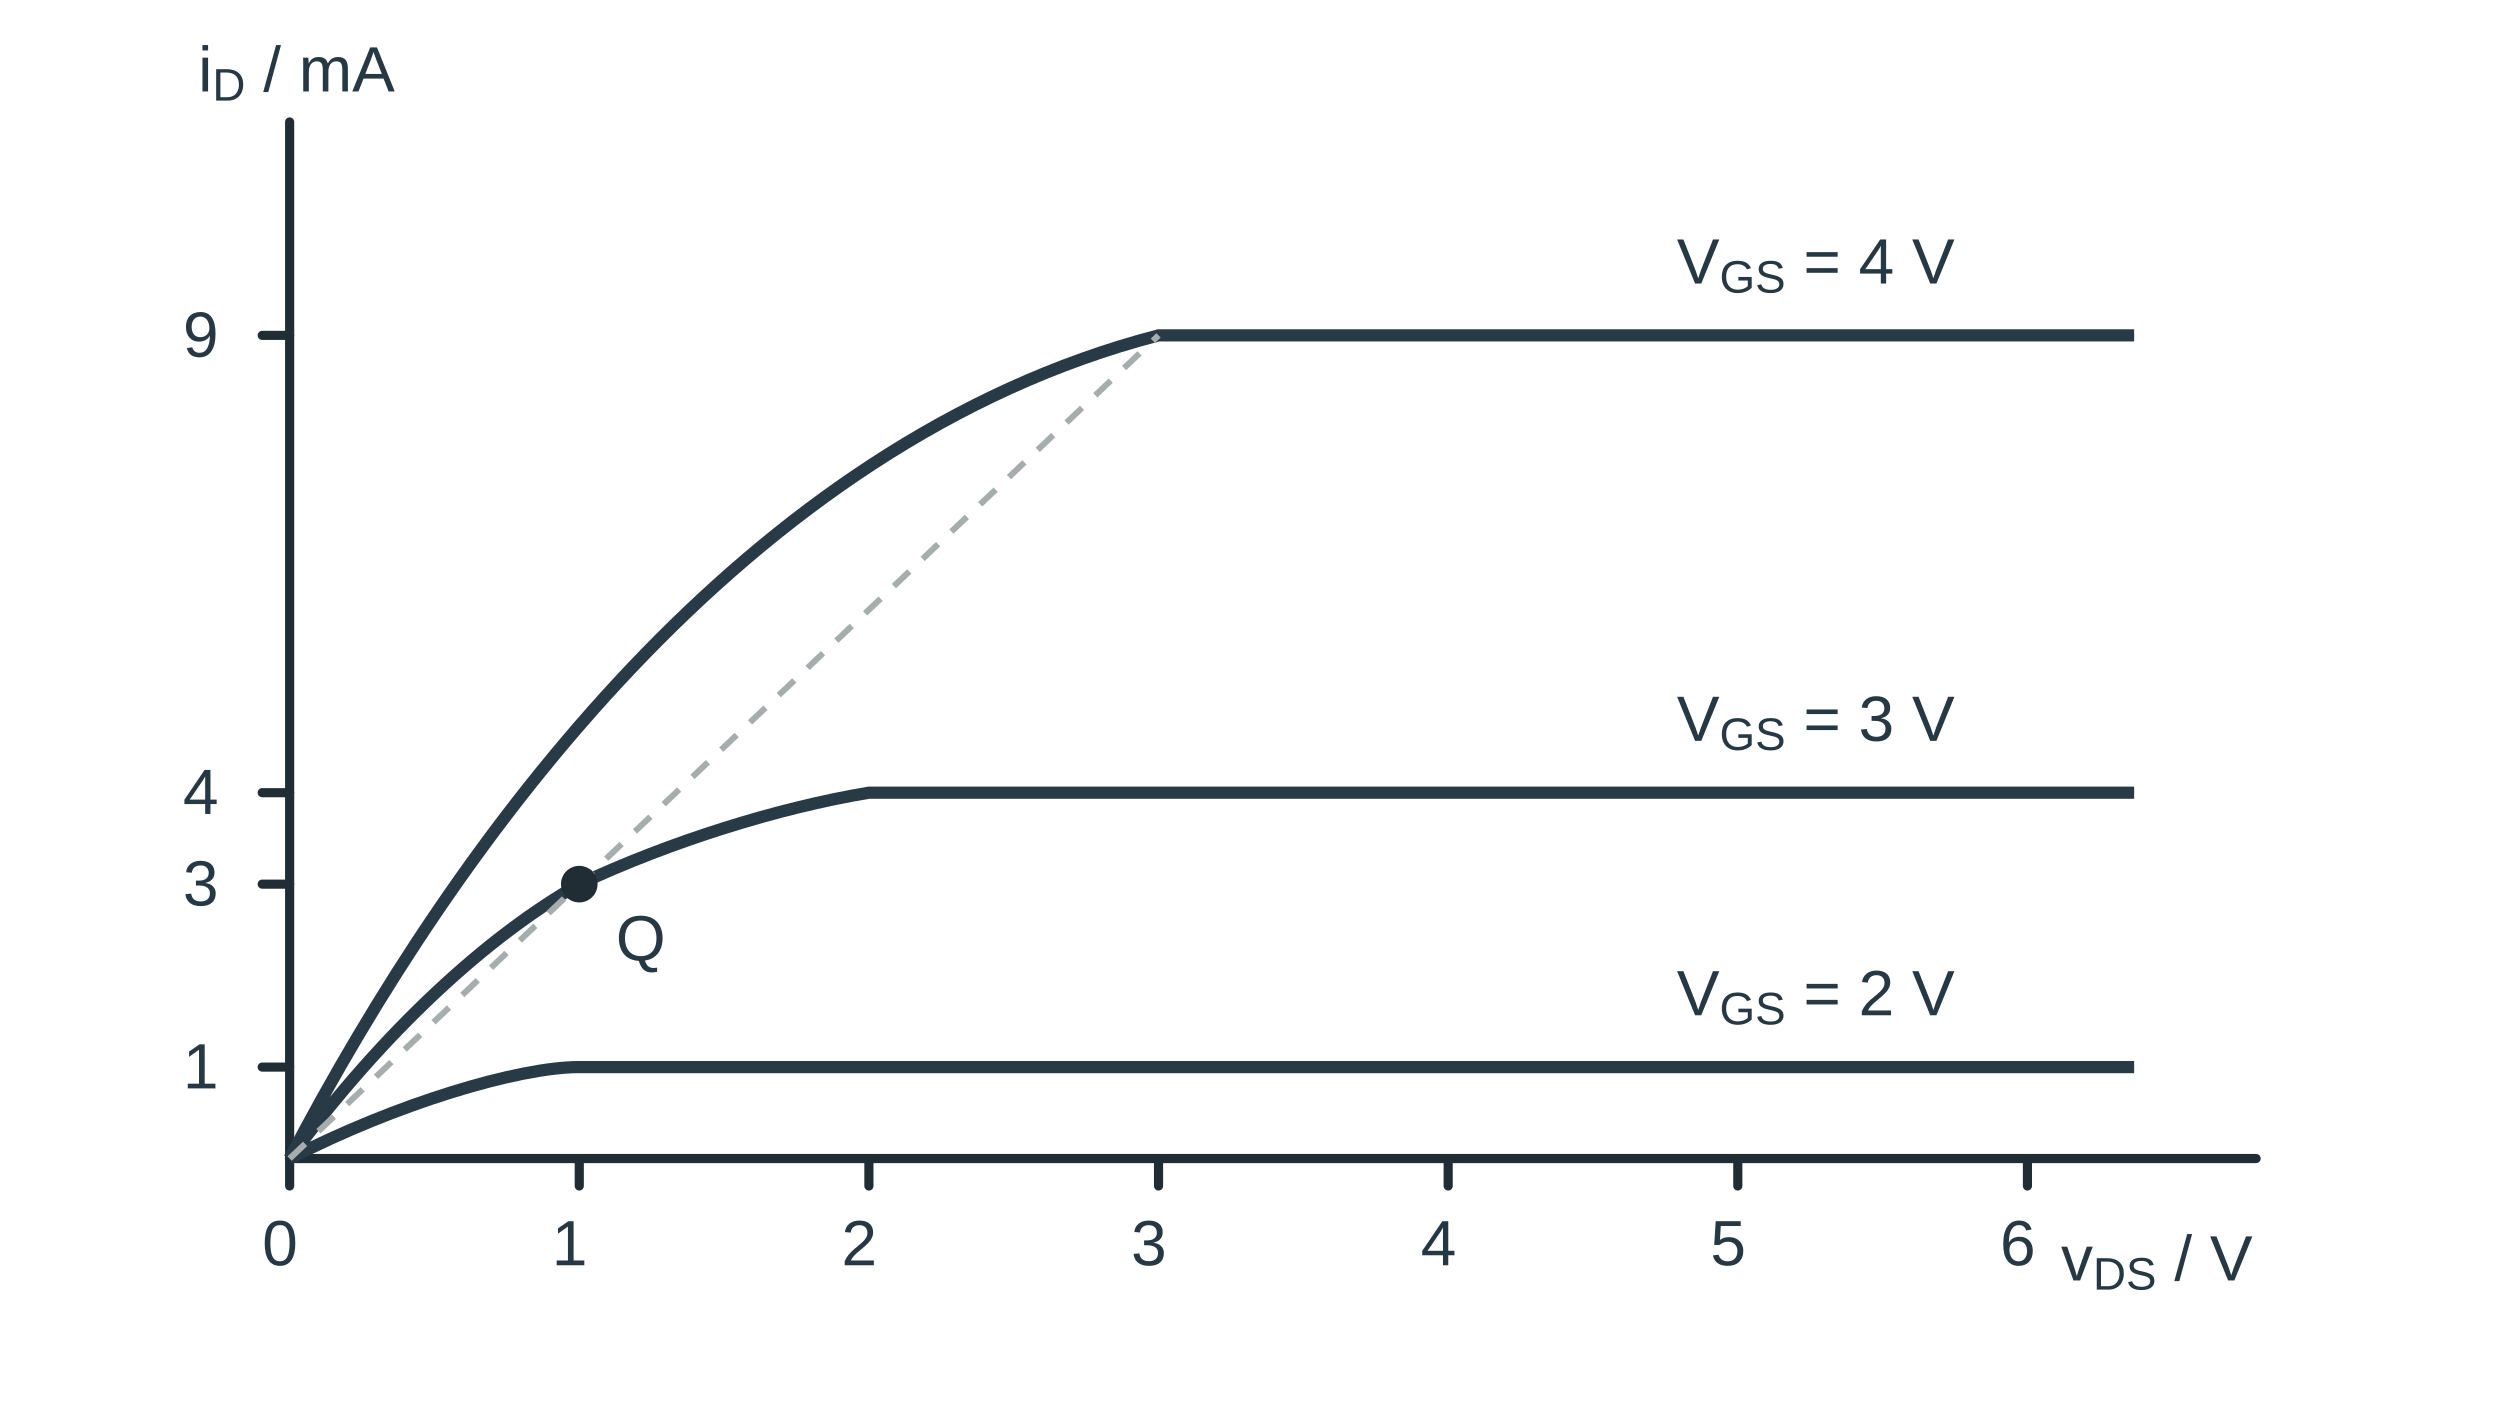
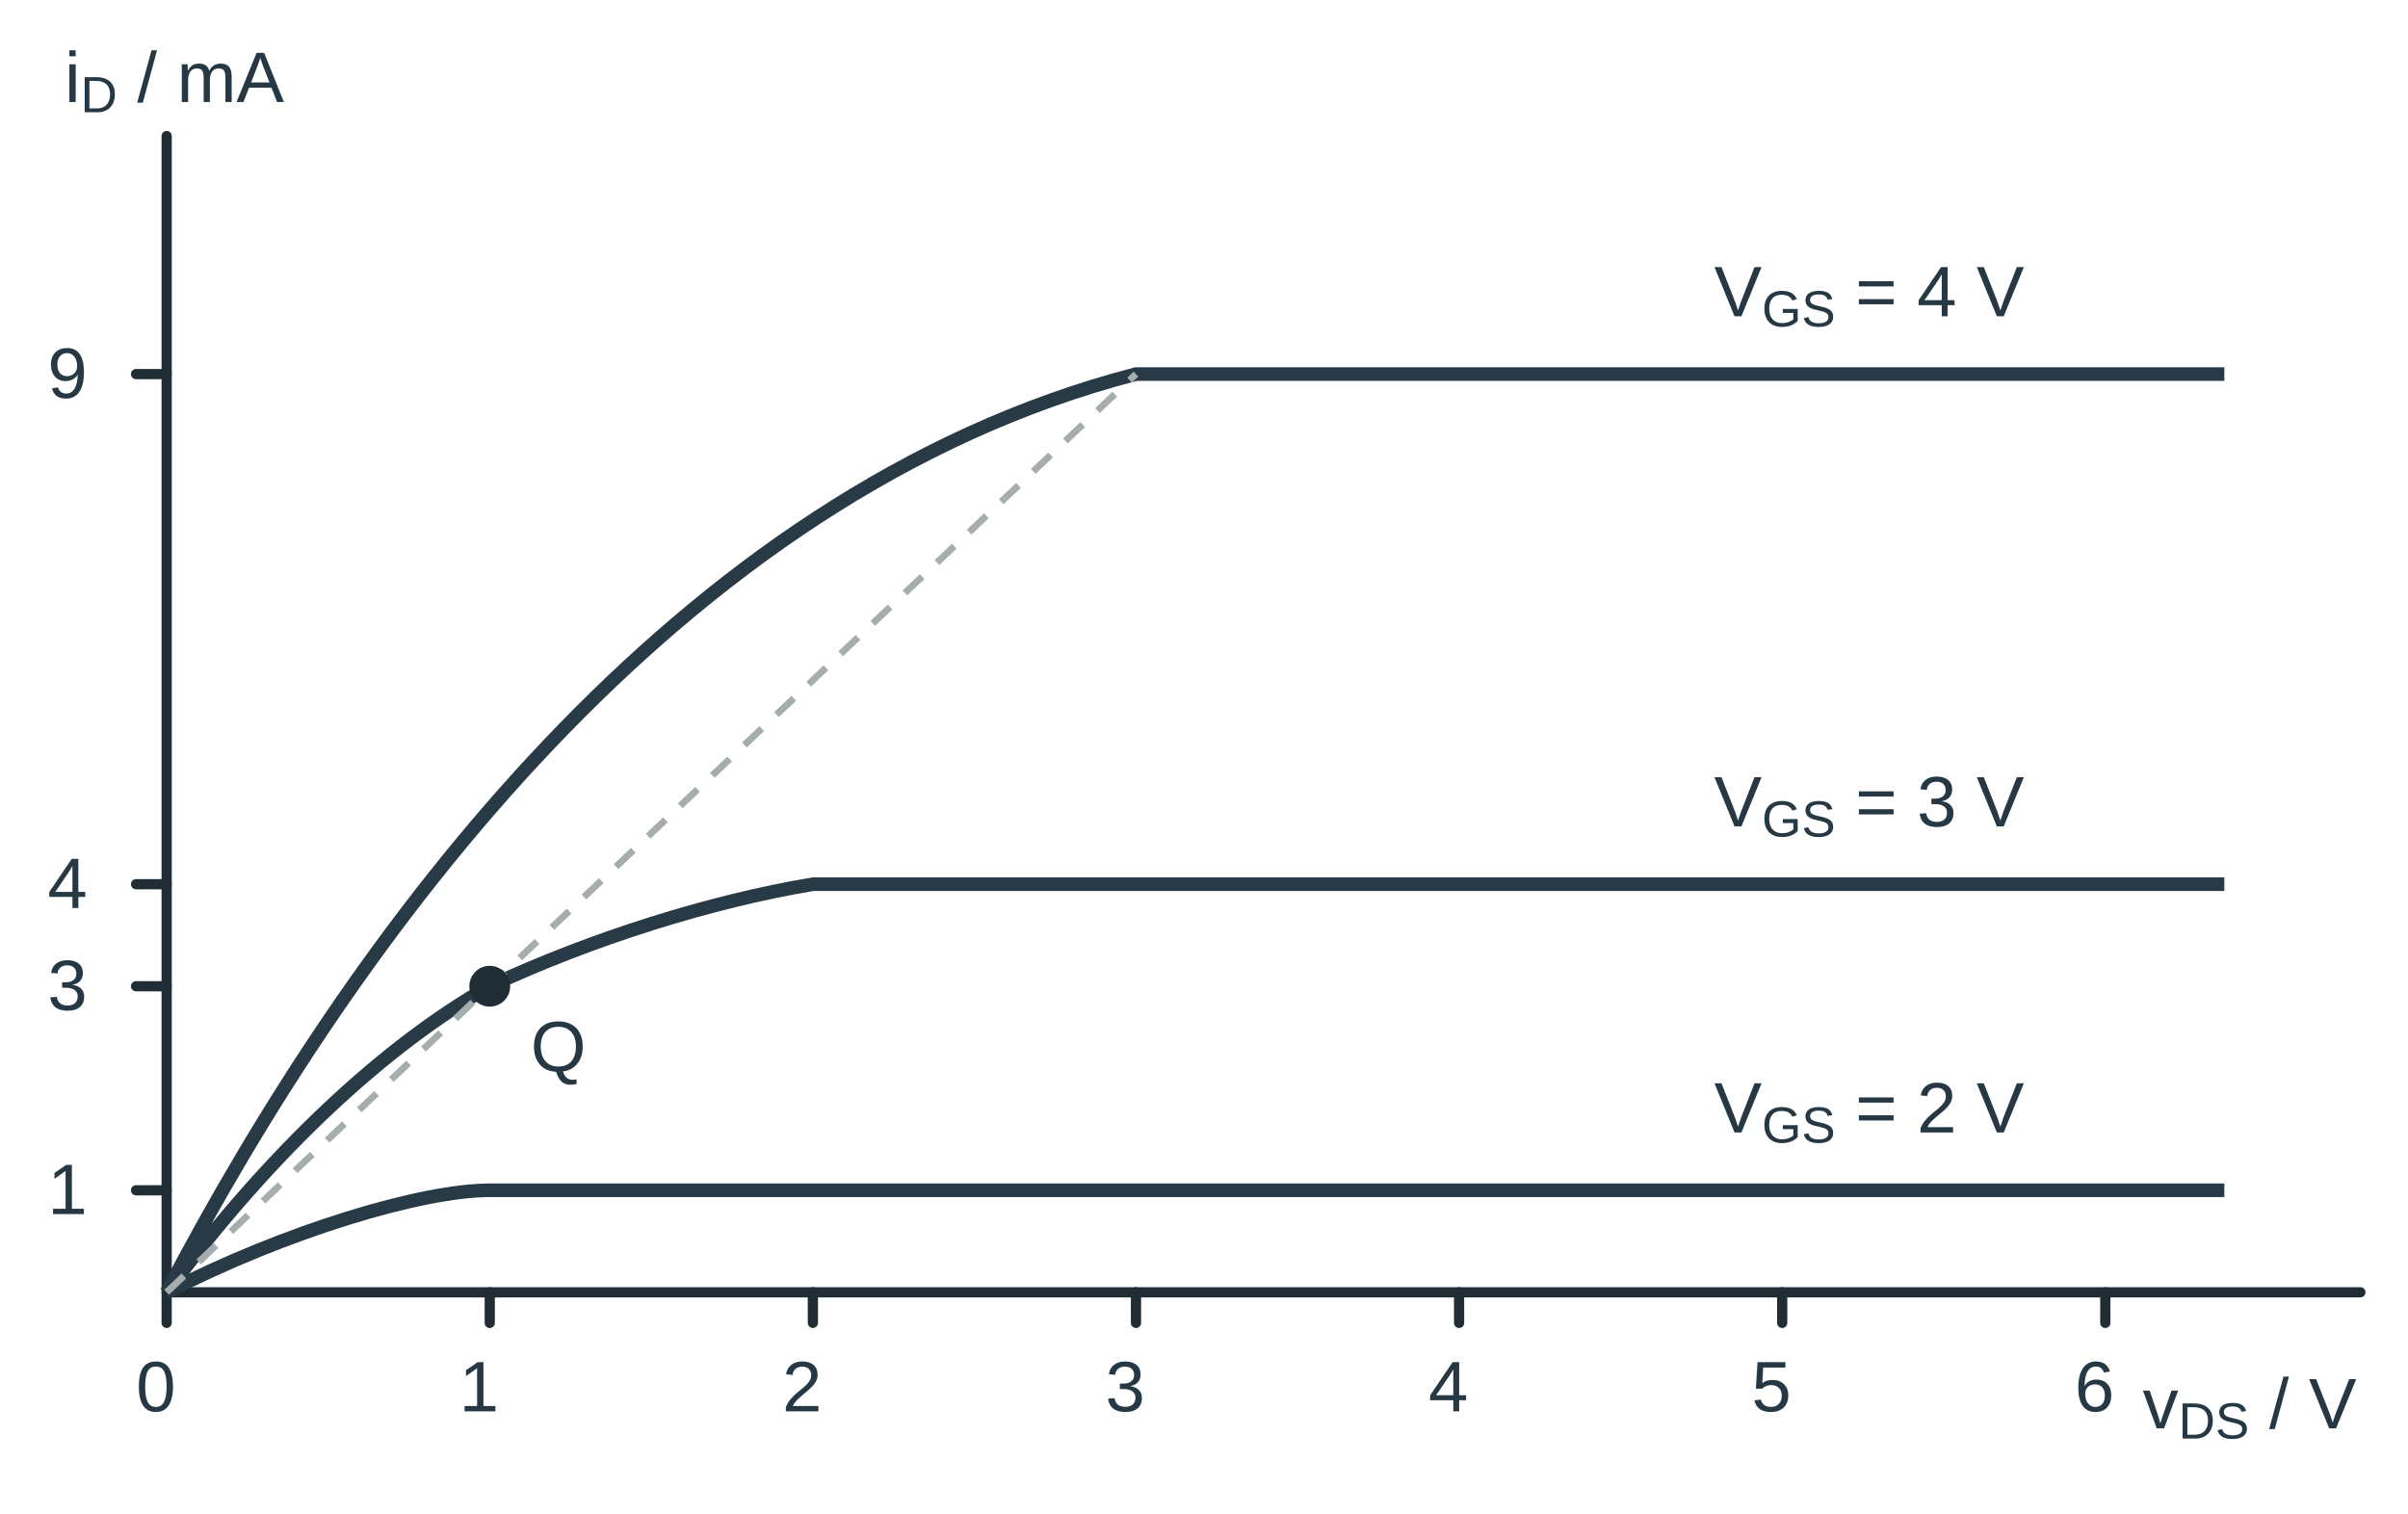
- <svg xmlns="http://www.w3.org/2000/svg" viewBox="0 0 820 460" role="img" aria-labelledby="title">
+ <svg xmlns="http://www.w3.org/2000/svg" viewBox="46 0 708 445" role="img" aria-labelledby="title">
  <g fill="none" stroke="#202d34" stroke-width="3" stroke-linecap="round">
    <path d="M95 380H740 M95 380V40" />
    <path d="M95 380V389 M190 380V389 M285 380V389 M380 380V389 M475 380V389 M570 380V389 M665 380V389 M86 350H95 M86 290H95 M86 260H95 M86 110H95" />
  </g>
  <path d="M95 380 C130 362 170 350 190 350 H700 M95 380 C126 338 160 307 190 290 C220 276 255 265 285 260 H700 M95 380 C150 275 245 145 380 110 H700" fill="none" stroke="#283a46" stroke-width="4" />
  <path d="M95 380L380 110" fill="none" stroke="#a6aead" stroke-width="2" stroke-dasharray="7 6" />
  <circle cx="190" cy="290" r="6" fill="#202d34" />
  <g font-family="Arial,sans-serif" fill="#263843" font-size="21">
    <text x="65" y="30">i<tspan baseline-shift="sub" font-size="15">D</tspan> / mA</text>
    <text x="676" y="420">v<tspan baseline-shift="sub" font-size="15">DS</tspan> / V</text>
    <text x="86" y="415">0</text>
    <text x="181" y="415">1</text>
    <text x="276" y="415">2</text>
    <text x="371" y="415">3</text>
    <text x="466" y="415">4</text>
    <text x="561" y="415">5</text>
    <text x="656" y="415">6</text>
    <text x="60" y="357">1</text>
    <text x="60" y="297">3</text>
    <text x="60" y="267">4</text>
    <text x="60" y="117">9</text>
    <text x="202" y="315">Q</text>
    <text x="550" y="93">V<tspan baseline-shift="sub" font-size="15">GS</tspan> = 4 V</text>
    <text x="550" y="243">V<tspan baseline-shift="sub" font-size="15">GS</tspan> = 3 V</text>
    <text x="550" y="333">V<tspan baseline-shift="sub" font-size="15">GS</tspan> = 2 V</text>
  </g>
</svg>
